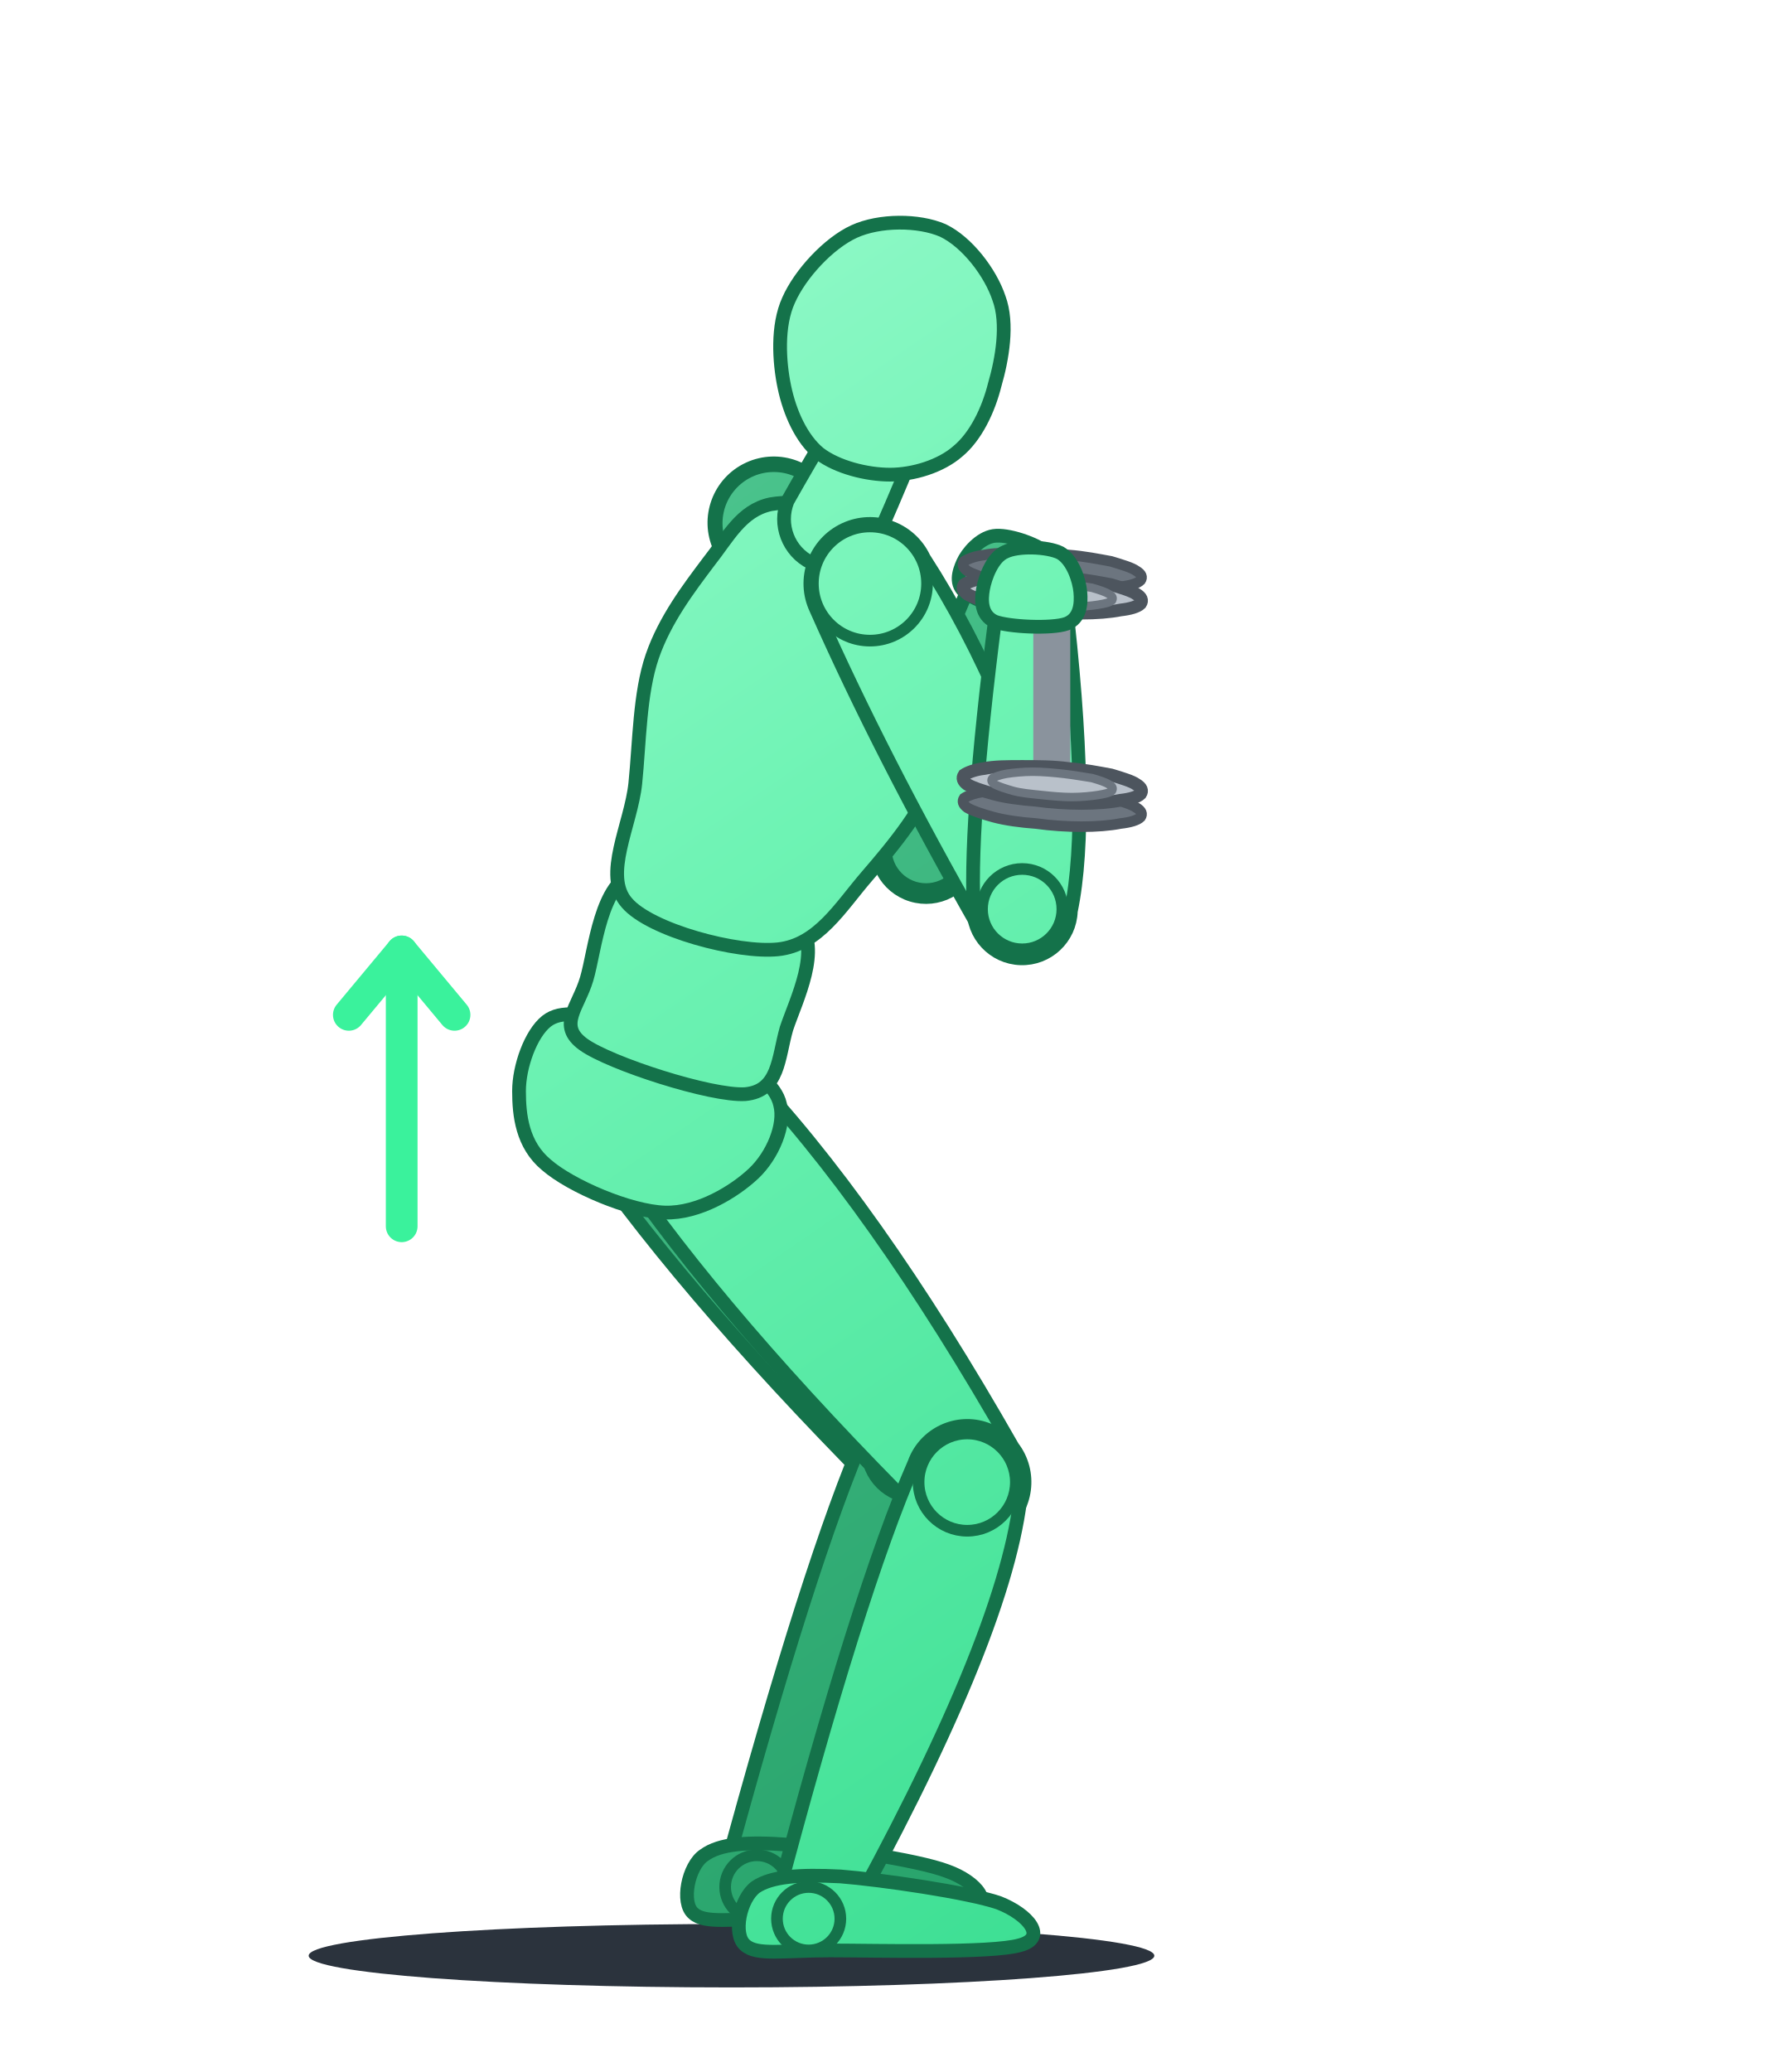
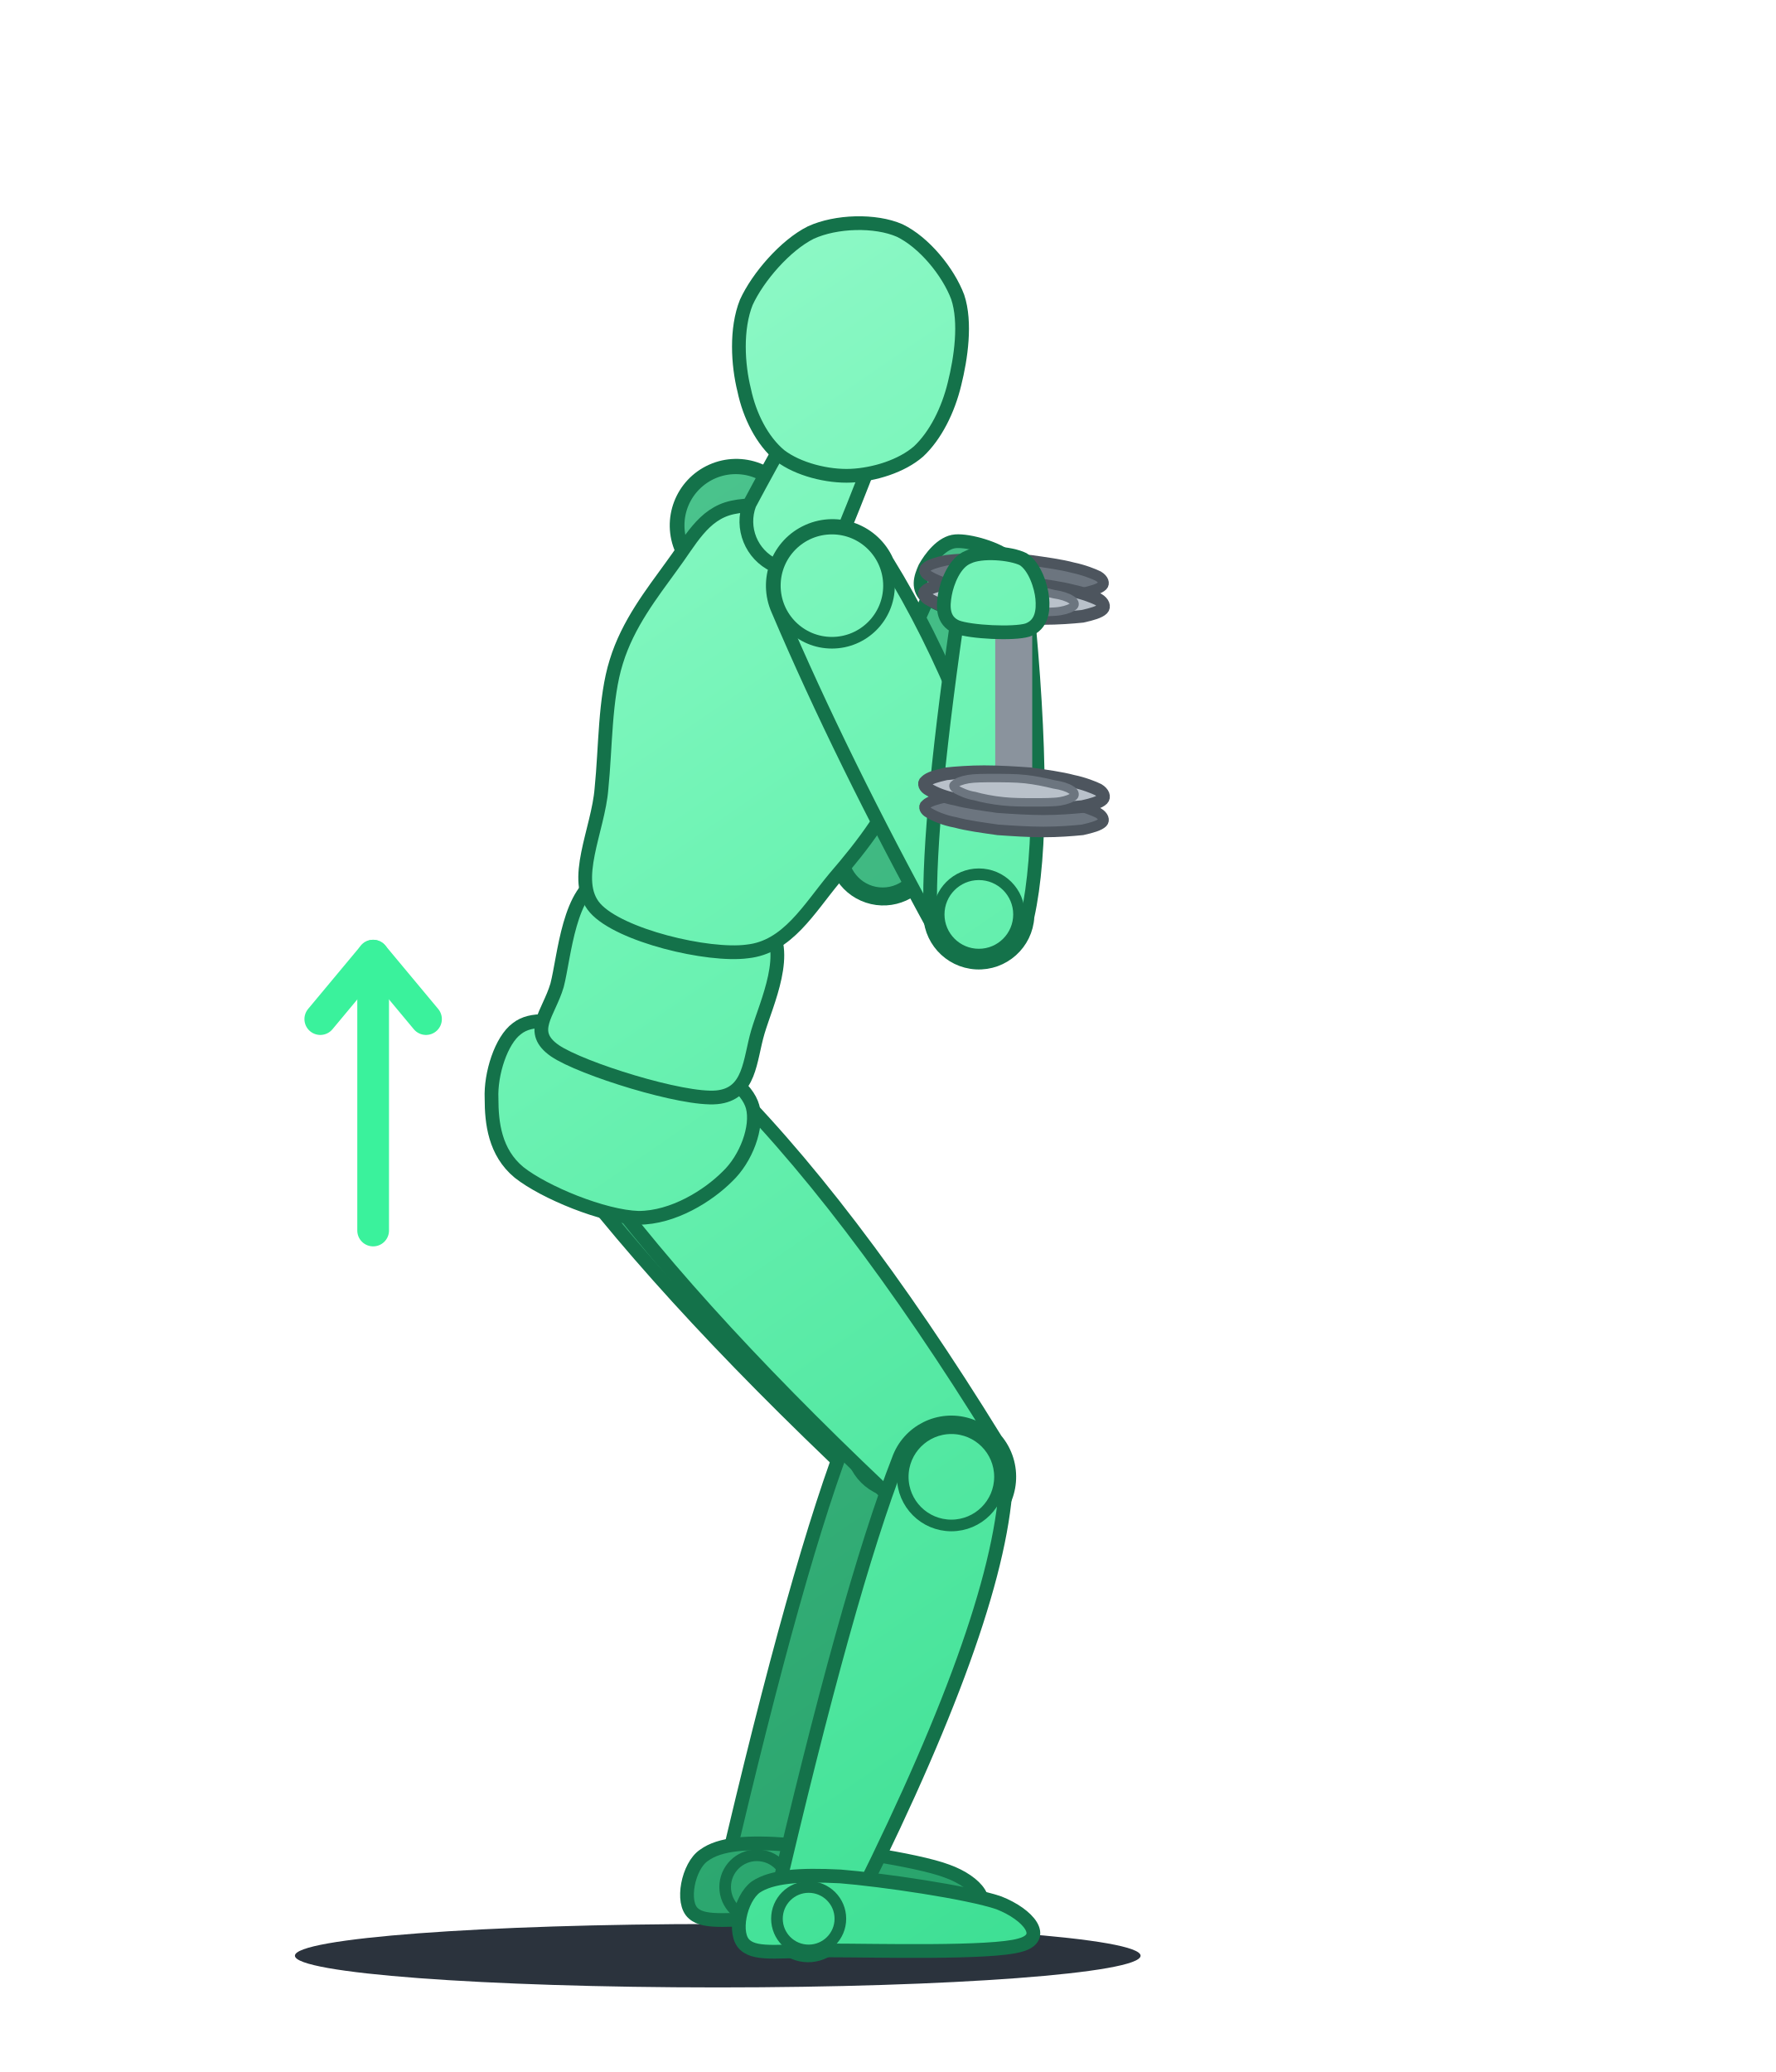
<svg xmlns="http://www.w3.org/2000/svg" class="guide-figure" viewBox="44 40 168 196" role="img" aria-label="Dumbbell goblet squat, Stand: Push through both feet to rise, keeping the dumbbell close to your chest.">
  <defs>
    <linearGradient id="goblet-squat-stand-mint" gradientUnits="userSpaceOnUse" x1="44" y1="40" x2="178.4" y2="236">
      <stop offset="0" stop-color="#b4ffdc" />
      <stop offset="0.45" stop-color="#6ef3b4" />
      <stop offset="1" stop-color="#2fd98a" />
    </linearGradient>
    <linearGradient id="goblet-squat-stand-far" gradientUnits="userSpaceOnUse" x1="44" y1="40" x2="178.4" y2="236">
      <stop offset="0" stop-color="#5fd6a0" />
      <stop offset="1" stop-color="#1e9a62" />
    </linearGradient>
  </defs>
-   <ellipse class="g-ground" cx="113.2" cy="225" rx="40" ry="3" fill="#2b333d" />
-   <path class="g-body" d="M98 146.8 Q107.8 161.4 126.5 180.3 A5.2 5.2 0 0 0 134.7 173.9 Q121.3 150.9 109 138.1 A7 7 0 0 0 98 146.8 Z" fill="url(#goblet-squat-stand-far)" stroke="#14724a" stroke-width="1.3" stroke-linejoin="round" />
-   <path class="g-body" d="M125.9 175.4 Q120.6 187.5 112.5 217.4 A3.2 3.2 0 0 0 118.6 219.6 Q133.6 192.3 135.3 178.8 A5 5 0 0 0 125.9 175.4 Z" fill="url(#goblet-squat-stand-far)" stroke="#14724a" stroke-width="1.3" stroke-linejoin="round" />
+   <ellipse class="g-ground" cx="111.9" cy="225" rx="40" ry="3" fill="#2b333d" />
+   <path class="g-body" d="M95.5 147.4 Q105.8 161.7 125.2 180 A5.2 5.2 0 0 0 133.1 173.3 Q119 150.7 106.2 138.4 A7 7 0 0 0 95.5 147.4 Z" fill="url(#goblet-squat-stand-far)" stroke="#14724a" stroke-width="1.3" stroke-linejoin="round" />
+   <path class="g-body" d="M124.4 175.1 Q119.5 187.4 112.5 217.5 A3.2 3.2 0 0 0 118.6 219.4 Q132.7 191.6 133.9 178.2 A5 5 0 0 0 124.4 175.1 Z" fill="url(#goblet-squat-stand-far)" stroke="#14724a" stroke-width="1.3" stroke-linejoin="round" />
  <path class="g-body" d="M110.6 215.5 C112.1 214.4 114.7 214.2 118.6 214.5 C122.4 214.7 130.7 215.9 133.6 217 C136.4 218 138.2 220.2 135.6 221 C132.9 221.7 121.9 221.5 117.6 221.5 C113.2 221.5 110.7 222 109.6 221 C108.4 220 109.1 216.5 110.6 215.5 Z" fill="url(#goblet-squat-stand-far)" stroke="#14724a" stroke-width="1.3" stroke-linejoin="round" />
  <circle class="g-joint" cx="115.6" cy="218.5" r="3" fill="url(#goblet-squat-stand-far)" stroke="#14724a" stroke-width="1.1" />
-   <circle class="g-joint" cx="130.6" cy="177.1" r="4.6" fill="url(#goblet-squat-stand-far)" stroke="#14724a" stroke-width="1.1" />
-   <path class="g-body" d="M112.1 91.8 Q118.3 105.8 127.6 122.2 A4.4 4.4 0 0 0 135.6 118.4 Q130.7 100.1 122.3 87.1 A5.6 5.6 0 0 0 112.1 91.8 Z" fill="url(#goblet-squat-stand-far)" stroke="#14724a" stroke-width="1.3" stroke-linejoin="round" />
-   <circle class="g-joint" cx="117.2" cy="89.5" r="5.4" fill="url(#goblet-squat-stand-far)" stroke="#14724a" stroke-width="1.1" />
-   <path class="g-body" d="M136 121.6 Q139.9 114.4 142.5 95.5 A3.1 3.1 0 0 0 136.5 93.6 Q128.9 111 127.2 118.9 A4.6 4.6 0 0 0 136 121.6 Z" fill="url(#goblet-squat-stand-far)" stroke="#14724a" stroke-width="1.3" stroke-linejoin="round" />
-   <circle class="g-joint" cx="131.6" cy="120.3" r="3.8" fill="url(#goblet-squat-stand-far)" stroke="#14724a" stroke-width="1.1" />
-   <path class="g-body" d="M143.9 95.9 C144.1 94.9 143.9 93.1 142.9 92.2 C141.9 91.4 139.3 90.5 138 90.7 C136.7 90.9 135.5 92.3 135.1 93.2 C134.7 94.1 134.3 95.3 135.4 96.1 C136.6 97 140.5 98.2 141.9 98.1 C143.4 98.1 143.7 96.9 143.9 95.9 Z" fill="url(#goblet-squat-stand-far)" stroke="#14724a" stroke-width="1.3" stroke-linejoin="round" />
-   <path class="g-body" d="M102.5 150.1 Q112.4 164.7 131.2 183.5 A5.4 5.4 0 0 0 139.8 176.9 Q126.6 153.7 114.3 140.9 A7.5 7.5 0 0 0 102.5 150.1 Z" fill="url(#goblet-squat-stand-mint)" stroke="#14724a" stroke-width="1.3" stroke-linejoin="round" />
-   <path class="g-body" d="M130.5 178.4 Q125.2 190.5 117.3 220.4 A3.4 3.4 0 0 0 123.6 222.7 Q138.8 195.4 140.5 182 A5.3 5.3 0 0 0 130.5 178.4 Z" fill="url(#goblet-squat-stand-mint)" stroke="#14724a" stroke-width="1.3" stroke-linejoin="round" />
+   <circle class="g-joint" cx="129.1" cy="176.6" r="4.6" fill="url(#goblet-squat-stand-far)" stroke="#14724a" stroke-width="1.1" />
+   <path class="g-body" d="M108.5 92 Q114.5 106.1 123.5 122.5 A4.4 4.4 0 0 0 131.5 119 Q126.9 100.5 118.8 87.4 A5.6 5.6 0 0 0 108.5 92 Z" fill="url(#goblet-squat-stand-far)" stroke="#14724a" stroke-width="1.3" stroke-linejoin="round" />
+   <circle class="g-joint" cx="113.6" cy="89.7" r="5.4" fill="url(#goblet-squat-stand-far)" stroke="#14724a" stroke-width="1.1" />
+   <path class="g-body" d="M131.8 122.2 Q135.9 115 138.8 96.1 A3.1 3.1 0 0 0 132.9 94.1 Q125 111.4 123.1 119.3 A4.6 4.6 0 0 0 131.8 122.2 Z" fill="url(#goblet-squat-stand-far)" stroke="#14724a" stroke-width="1.3" stroke-linejoin="round" />
+   <circle class="g-joint" cx="127.5" cy="120.7" r="3.8" fill="url(#goblet-squat-stand-far)" stroke="#14724a" stroke-width="1.1" />
+   <path class="g-body" d="M140.3 96.5 C140.4 95.5 140.3 93.7 139.4 92.8 C138.4 91.9 135.7 91.1 134.4 91.2 C133.1 91.3 132 92.8 131.5 93.7 C131.1 94.6 130.7 95.7 131.8 96.6 C132.9 97.4 136.9 98.7 138.3 98.7 C139.7 98.7 140.1 97.5 140.3 96.5 Z" fill="url(#goblet-squat-stand-far)" stroke="#14724a" stroke-width="1.3" stroke-linejoin="round" />
+   <path class="g-body" d="M100 150.8 Q110.4 165 129.9 183.2 A5.4 5.4 0 0 0 138.2 176.2 Q124.2 153.5 111.5 141.2 A7.5 7.5 0 0 0 100 150.8 Z" fill="url(#goblet-squat-stand-mint)" stroke="#14724a" stroke-width="1.3" stroke-linejoin="round" />
+   <path class="g-body" d="M129 178.1 Q124.2 190.4 117.2 220.5 A3.4 3.4 0 0 0 123.7 222.6 Q137.9 194.8 139.1 181.3 A5.3 5.3 0 0 0 129 178.1 Z" fill="url(#goblet-squat-stand-mint)" stroke="#14724a" stroke-width="1.3" stroke-linejoin="round" />
  <path class="g-body" d="M115.5 218.5 C117 217.5 119.6 217.3 123.5 217.5 C127.3 217.8 135.6 219 138.5 220 C141.3 221.1 143.1 223.3 140.5 224 C137.8 224.8 126.8 224.5 122.5 224.5 C118.1 224.5 115.6 225 114.5 224 C113.3 223 114 219.6 115.5 218.5 Z" fill="url(#goblet-squat-stand-mint)" stroke="#14724a" stroke-width="1.3" stroke-linejoin="round" />
  <circle class="g-joint" cx="120.5" cy="221.5" r="3" fill="url(#goblet-squat-stand-mint)" stroke="#14724a" stroke-width="1.1" />
-   <circle class="g-joint" cx="135.5" cy="180.2" r="4.6" fill="url(#goblet-squat-stand-mint)" stroke="#14724a" stroke-width="1.1" />
-   <path class="g-body" d="M95.7 136.6 C94.2 137.8 93.1 140.9 93.1 143.2 C93.1 145.5 93.4 148.3 95.7 150.2 C98 152.2 103.6 154.6 106.9 154.7 C110.1 154.8 113.5 152.7 115.3 151 C117.1 149.3 118.3 146.4 117.8 144.5 C117.4 142.6 115.1 141 112.5 139.7 C109.9 138.4 104.8 137 102 136.5 C99.2 136 97.1 135.5 95.7 136.6 Z" fill="url(#goblet-squat-stand-mint)" stroke="#14724a" stroke-width="1.3" stroke-linejoin="round" />
-   <path class="g-body" d="M104.2 122.5 C100.8 123.4 100.3 129.9 99.5 132.6 C98.7 135.3 96.7 137 99.2 138.8 C101.7 140.6 111.3 143.7 114.5 143.5 C117.7 143.2 117.6 140.1 118.4 137.3 C119.3 134.6 121.8 129.7 119.5 127.2 C117.1 124.7 107.5 121.6 104.2 122.5 Z" fill="url(#goblet-squat-stand-mint)" stroke="#14724a" stroke-width="1.3" stroke-linejoin="round" />
-   <path class="g-body" d="M111 93.2 C109.2 95.6 106.9 98.6 105.7 102.1 C104.5 105.6 104.5 110.2 104.1 114.1 C103.7 118 101 122.8 103.3 125.4 C105.5 128 113.8 130.2 117.6 129.8 C121.4 129.4 123.5 125.8 126 122.9 C128.5 120 131.6 116.3 132.8 112.5 C134.1 108.7 134.3 103.9 133.5 100.1 C132.6 96.4 130.5 92 127.7 90 C124.9 87.9 119.7 87.2 116.9 87.7 C114.1 88.3 112.9 90.8 111 93.2 Z" fill="url(#goblet-squat-stand-mint)" stroke="#14724a" stroke-width="1.3" stroke-linejoin="round" />
-   <path class="g-body" d="M126.7 91.5 Q128.2 88.2 130.3 83.1 A4 4 0 0 0 123.1 79.5 Q120.3 84.2 118.5 87.4 A4.6 4.6 0 0 0 126.7 91.5 Z" fill="url(#goblet-squat-stand-mint)" stroke="#14724a" stroke-width="1.3" stroke-linejoin="round" />
-   <path class="g-body" d="M118.2 76.6 C117.7 74.2 117.5 70.8 118.6 68.4 C119.7 65.9 122.4 63 124.8 61.9 C127.2 60.8 130.9 60.8 133.2 61.8 C135.5 62.9 137.7 65.8 138.5 68.2 C139.4 70.6 138.8 74 138.1 76.4 C137.5 78.8 136.3 81.3 134.6 82.7 C133 84.1 130.4 84.9 128.2 84.9 C126 84.9 123.2 84.2 121.5 82.9 C119.8 81.5 118.7 79 118.2 76.6 Z" fill="url(#goblet-squat-stand-mint)" stroke="#14724a" stroke-width="1.3" stroke-linejoin="round" />
-   <path class="g-body" d="M121.2 97.6 Q127.4 111.6 136.7 127.9 A4.4 4.4 0 0 0 144.7 124.2 Q139.8 105.8 131.4 92.8 A5.6 5.6 0 0 0 121.2 97.6 Z" fill="url(#goblet-squat-stand-mint)" stroke="#14724a" stroke-width="1.3" stroke-linejoin="round" />
-   <circle class="g-joint" cx="126.3" cy="95.2" r="5.4" fill="url(#goblet-squat-stand-mint)" stroke="#14724a" stroke-width="1.1" />
-   <path class="g-body" d="M145.3 126.2 Q147.2 117.2 144.7 96 A3.1 3.1 0 0 0 138.5 95.8 Q135.7 116.8 136.1 125.9 A4.6 4.6 0 0 0 145.3 126.2 Z" fill="url(#goblet-squat-stand-mint)" stroke="#14724a" stroke-width="1.3" stroke-linejoin="round" />
-   <circle class="g-joint" cx="140.7" cy="126" r="3.8" fill="url(#goblet-squat-stand-mint)" stroke="#14724a" stroke-width="1.1" />
+   <circle class="g-joint" cx="134" cy="179.7" r="4.6" fill="url(#goblet-squat-stand-mint)" stroke="#14724a" stroke-width="1.1" />
+   <path class="g-body" d="M92.9 137.3 C91.4 138.4 90.4 141.6 90.5 143.9 C90.5 146.2 90.8 149 93.1 150.9 C95.5 152.8 101.1 155.1 104.4 155.2 C107.7 155.2 111 153.1 112.8 151.3 C114.6 149.6 115.7 146.6 115.2 144.7 C114.7 142.9 112.4 141.3 109.8 140.1 C107.1 138.8 102 137.5 99.2 137 C96.4 136.6 94.3 136.2 92.9 137.3 Z" fill="url(#goblet-squat-stand-mint)" stroke="#14724a" stroke-width="1.3" stroke-linejoin="round" />
+   <path class="g-body" d="M101.1 123 C97.8 124 97.4 130.5 96.7 133.2 C95.9 135.9 93.9 137.6 96.5 139.4 C99 141.1 108.6 144.1 111.8 143.8 C115 143.5 114.9 140.3 115.7 137.6 C116.5 134.9 118.9 129.9 116.5 127.4 C114.1 125 104.4 122.1 101.1 123 Z" fill="url(#goblet-squat-stand-mint)" stroke="#14724a" stroke-width="1.3" stroke-linejoin="round" />
+   <path class="g-body" d="M107.5 93.6 C105.7 96.1 103.4 99 102.3 102.6 C101.2 106.1 101.3 110.7 100.9 114.6 C100.6 118.5 98 123.3 100.3 125.9 C102.6 128.5 111 130.5 114.7 130 C118.5 129.6 120.5 126 123 123 C125.5 120.1 128.5 116.3 129.6 112.5 C130.8 108.6 131 103.8 130.1 100.1 C129.1 96.4 126.9 92.1 124.1 90.1 C121.3 88.1 116 87.4 113.3 88 C110.5 88.6 109.3 91.2 107.5 93.6 Z" fill="url(#goblet-squat-stand-mint)" stroke="#14724a" stroke-width="1.3" stroke-linejoin="round" />
+   <path class="g-body" d="M123.2 91.6 Q124.6 88.3 126.6 83.1 A4 4 0 0 0 119.3 79.7 Q116.6 84.5 114.9 87.7 A4.6 4.6 0 0 0 123.2 91.6 Z" fill="url(#goblet-squat-stand-mint)" stroke="#14724a" stroke-width="1.3" stroke-linejoin="round" />
+   <path class="g-body" d="M114.4 76.9 C113.8 74.5 113.6 71.1 114.6 68.6 C115.7 66.2 118.3 63.2 120.7 62 C123.1 60.9 126.8 60.8 129.1 61.8 C131.4 62.9 133.7 65.7 134.6 68.1 C135.4 70.5 134.9 73.9 134.3 76.3 C133.7 78.8 132.5 81.2 130.9 82.7 C129.3 84.1 126.7 84.9 124.5 85 C122.3 85.1 119.5 84.4 117.8 83.1 C116.1 81.7 114.9 79.3 114.4 76.9 Z" fill="url(#goblet-squat-stand-mint)" stroke="#14724a" stroke-width="1.3" stroke-linejoin="round" />
+   <path class="g-body" d="M117.6 97.7 Q123.6 111.8 132.6 128.2 A4.4 4.4 0 0 0 140.6 124.7 Q136 106.2 127.9 93.1 A5.6 5.6 0 0 0 117.6 97.7 Z" fill="url(#goblet-squat-stand-mint)" stroke="#14724a" stroke-width="1.3" stroke-linejoin="round" />
+   <circle class="g-joint" cx="122.7" cy="95.4" r="5.4" fill="url(#goblet-squat-stand-mint)" stroke="#14724a" stroke-width="1.1" />
+   <path class="g-body" d="M141.2 126.7 Q143.2 117.7 141.1 96.6 A3.1 3.1 0 0 0 134.9 96.3 Q131.8 117.2 132 126.2 A4.6 4.6 0 0 0 141.2 126.7 Z" fill="url(#goblet-squat-stand-mint)" stroke="#14724a" stroke-width="1.3" stroke-linejoin="round" />
+   <circle class="g-joint" cx="136.6" cy="126.5" r="3.8" fill="url(#goblet-squat-stand-mint)" stroke="#14724a" stroke-width="1.1" />
  <g class="g-dumbbell">
-     <path class="g-metal" d="M140.7 92.3 C139.4 92.3 138 92.3 137.1 92.5 C136.2 92.6 135.5 92.9 135.2 93.1 C135 93.4 135.1 93.7 135.5 94 C136 94.3 136.9 94.6 138 94.9 C139.1 95.2 140.6 95.4 142 95.5 C143.4 95.7 145 95.8 146.3 95.8 C147.7 95.8 149 95.7 150 95.5 C150.9 95.4 151.6 95.2 151.9 94.9 C152.1 94.6 152 94.3 151.5 94 C151.1 93.7 150.1 93.4 149.1 93.1 C148 92.9 146.5 92.6 145.1 92.5 C143.7 92.3 142.1 92.3 140.7 92.3 Z" fill="#6c757f" stroke="#4d555e" stroke-width="1" />
-     <path class="g-metal" d="M140.7 94.5 C139.4 94.5 138 94.5 137.1 94.7 C136.2 94.8 135.5 95.1 135.2 95.3 C135 95.6 135.1 95.9 135.5 96.2 C136 96.5 136.9 96.8 138 97.1 C139.1 97.4 140.6 97.6 142 97.7 C143.4 97.9 145 98 146.3 98 C147.7 98 149 97.9 150 97.7 C150.9 97.6 151.6 97.4 151.9 97.1 C152.1 96.8 152 96.5 151.5 96.2 C151.1 95.9 150.1 95.6 149.1 95.3 C148 95.1 146.5 94.8 145.1 94.7 C143.7 94.5 142.1 94.5 140.7 94.5 Z" fill="#b9c1ca" stroke="#4d555e" stroke-width="1.2" />
-     <path d="M141.7 95 C140.8 95 139.8 95.1 139.2 95.2 C138.6 95.3 138.1 95.5 137.9 95.6 C137.7 95.8 137.8 96 138.1 96.2 C138.5 96.4 139.1 96.6 139.8 96.8 C140.5 97 141.5 97.1 142.5 97.2 C143.4 97.3 144.5 97.4 145.4 97.4 C146.3 97.4 147.3 97.3 147.9 97.2 C148.5 97.1 149 97 149.2 96.8 C149.3 96.6 149.3 96.4 148.9 96.2 C148.6 96 148 95.8 147.3 95.6 C146.6 95.5 145.5 95.3 144.6 95.2 C143.7 95.1 142.6 95 141.7 95 Z" fill="none" stroke="#6c757f" stroke-width="0.8" />
-     <line class="g-handle" x1="143.5" y1="96.2" x2="143.5" y2="114.2" stroke="#8a939d" stroke-width="3.5" stroke-linecap="round" />
-     <path class="g-metal" d="M140.7 114.7 C139.4 114.7 138 114.7 137.1 114.9 C136.2 115 135.5 115.3 135.2 115.5 C135 115.8 135.1 116.1 135.5 116.4 C136 116.7 136.9 117 138 117.3 C139.1 117.6 140.6 117.8 142 117.9 C143.4 118.1 145 118.2 146.3 118.2 C147.7 118.2 149 118.1 150 117.9 C150.9 117.8 151.6 117.6 151.9 117.3 C152.1 117 152 116.7 151.5 116.4 C151.1 116.1 150.1 115.8 149.1 115.5 C148 115.3 146.5 115 145.1 114.9 C143.7 114.7 142.1 114.7 140.7 114.7 Z" fill="#6c757f" stroke="#4d555e" stroke-width="1" />
-     <path class="g-metal" d="M140.7 112.5 C139.4 112.5 138 112.5 137.1 112.7 C136.2 112.8 135.5 113.1 135.2 113.3 C135 113.6 135.1 113.9 135.5 114.2 C136 114.5 136.9 114.8 138 115.1 C139.1 115.4 140.6 115.6 142 115.7 C143.4 115.9 145 116 146.3 116 C147.7 116 149 115.9 150 115.7 C150.9 115.6 151.6 115.4 151.9 115.1 C152.1 114.8 152 114.5 151.5 114.2 C151.1 113.9 150.1 113.6 149.1 113.3 C148 113.1 146.5 112.8 145.1 112.7 C143.7 112.5 142.1 112.5 140.7 112.5 Z" fill="#b9c1ca" stroke="#4d555e" stroke-width="1.2" />
-     <path d="M141.7 113 C140.8 113 139.8 113.1 139.2 113.2 C138.6 113.3 138.1 113.5 137.9 113.6 C137.7 113.8 137.8 114 138.1 114.2 C138.5 114.4 139.1 114.6 139.8 114.8 C140.5 115 141.5 115.1 142.5 115.2 C143.4 115.3 144.5 115.4 145.4 115.4 C146.3 115.4 147.3 115.3 147.9 115.2 C148.5 115.1 149 115 149.2 114.8 C149.3 114.6 149.3 114.4 148.9 114.2 C148.6 114 148 113.8 147.3 113.6 C146.6 113.5 145.5 113.3 144.6 113.2 C143.7 113.1 142.6 113 141.7 113 Z" fill="none" stroke="#6c757f" stroke-width="0.8" />
+     <path class="g-metal" d="M137.1 92.8 C135.8 92.8 134.4 92.9 133.5 93 C132.6 93.2 131.9 93.4 131.6 93.7 C131.3 93.9 131.5 94.3 131.9 94.5 C132.4 94.8 133.3 95.2 134.4 95.4 C135.5 95.7 137 95.9 138.4 96.1 C139.8 96.2 141.4 96.3 142.7 96.3 C144.1 96.3 145.4 96.2 146.4 96.1 C147.3 95.9 148 95.7 148.3 95.4 C148.5 95.2 148.4 94.8 147.9 94.5 C147.5 94.3 146.5 93.9 145.5 93.7 C144.4 93.4 142.9 93.2 141.5 93 C140.1 92.9 138.5 92.8 137.1 92.8 Z" fill="#6c757f" stroke="#4d555e" stroke-width="1" />
+     <path class="g-metal" d="M137.1 95 C135.8 95 134.4 95.1 133.5 95.2 C132.6 95.4 131.9 95.6 131.6 95.9 C131.3 96.1 131.5 96.5 131.9 96.7 C132.4 97 133.3 97.4 134.4 97.6 C135.5 97.9 137 98.1 138.4 98.3 C139.8 98.4 141.4 98.5 142.7 98.5 C144.1 98.5 145.4 98.4 146.4 98.3 C147.3 98.1 148 97.9 148.3 97.6 C148.5 97.4 148.4 97 147.9 96.7 C147.5 96.5 146.5 96.1 145.5 95.9 C144.4 95.6 142.9 95.4 141.5 95.2 C140.1 95.1 138.5 95 137.1 95 Z" fill="#b9c1ca" stroke="#4d555e" stroke-width="1.2" />
+     <path d="M138 95.6 C137.1 95.6 136.2 95.6 135.6 95.7 C135 95.8 134.5 96 134.3 96.2 C134.1 96.3 134.2 96.5 134.5 96.7 C134.9 96.9 135.5 97.2 136.2 97.3 C136.9 97.5 137.9 97.7 138.9 97.8 C139.8 97.9 140.9 97.9 141.8 97.9 C142.7 97.9 143.7 97.9 144.3 97.8 C144.9 97.7 145.4 97.5 145.6 97.3 C145.7 97.2 145.7 96.9 145.3 96.7 C145 96.5 144.4 96.3 143.7 96.2 C142.9 96 141.9 95.8 141 95.7 C140.1 95.6 138.9 95.6 138 95.6 Z" fill="none" stroke="#6c757f" stroke-width="0.8" />
+     <line class="g-handle" x1="139.9" y1="96.7" x2="139.9" y2="114.7" stroke="#8a939d" stroke-width="3.5" stroke-linecap="round" />
+     <path class="g-metal" d="M137.1 115.2 C135.8 115.2 134.4 115.3 133.5 115.4 C132.6 115.6 131.9 115.8 131.6 116.1 C131.3 116.3 131.5 116.7 131.9 116.9 C132.4 117.2 133.3 117.6 134.4 117.8 C135.5 118.1 137 118.3 138.4 118.5 C139.8 118.6 141.4 118.7 142.7 118.7 C144.1 118.7 145.4 118.6 146.4 118.5 C147.3 118.3 148 118.1 148.3 117.8 C148.5 117.6 148.4 117.2 147.9 116.9 C147.5 116.7 146.5 116.3 145.5 116.1 C144.4 115.8 142.9 115.6 141.5 115.4 C140.1 115.3 138.5 115.2 137.1 115.2 Z" fill="#6c757f" stroke="#4d555e" stroke-width="1" />
+     <path class="g-metal" d="M137.1 113 C135.8 113 134.4 113.1 133.5 113.2 C132.6 113.4 131.9 113.6 131.6 113.9 C131.3 114.1 131.5 114.5 131.9 114.7 C132.4 115 133.3 115.4 134.4 115.6 C135.5 115.9 137 116.1 138.4 116.3 C139.8 116.4 141.4 116.5 142.7 116.5 C144.1 116.5 145.4 116.4 146.4 116.3 C147.3 116.1 148 115.9 148.3 115.6 C148.5 115.4 148.4 115 147.9 114.7 C147.5 114.5 146.5 114.1 145.5 113.9 C144.4 113.6 142.9 113.4 141.5 113.2 C140.1 113.1 138.5 113 137.1 113 Z" fill="#b9c1ca" stroke="#4d555e" stroke-width="1.2" />
+     <path d="M138 113.6 C137.1 113.6 136.2 113.6 135.6 113.7 C135 113.8 134.5 114 134.3 114.2 C134.1 114.3 134.2 114.5 134.5 114.7 C134.9 114.9 135.5 115.2 136.2 115.3 C136.9 115.5 137.9 115.7 138.9 115.8 C139.8 115.9 140.9 115.9 141.8 115.9 C142.7 115.9 143.7 115.9 144.3 115.8 C144.9 115.7 145.4 115.5 145.6 115.3 C145.7 115.2 145.7 114.9 145.3 114.7 C145 114.5 144.4 114.3 143.7 114.2 C142.9 114 141.9 113.8 141 113.7 C140.1 113.6 138.9 113.6 138 113.6 Z" fill="none" stroke="#6c757f" stroke-width="0.8" />
  </g>
-   <path class="g-body" d="M146.2 96 C146.1 94.9 145.5 93 144.3 92.3 C143.1 91.7 140.3 91.6 139.1 92.2 C137.9 92.7 137.2 94.6 137 95.7 C136.8 96.8 136.8 98.2 138.1 98.8 C139.4 99.3 143.5 99.5 144.9 99 C146.2 98.5 146.3 97.1 146.2 96 Z" fill="url(#goblet-squat-stand-mint)" stroke="#14724a" stroke-width="1.3" stroke-linejoin="round" />
+   <path class="g-body" d="M142.6 96.6 C142.5 95.5 141.9 93.6 140.8 92.9 C139.6 92.3 136.8 92.1 135.6 92.7 C134.3 93.2 133.6 95.1 133.4 96.2 C133.2 97.3 133.1 98.7 134.5 99.3 C135.8 99.8 139.9 100 141.2 99.6 C142.6 99.1 142.7 97.7 142.6 96.6 Z" fill="url(#goblet-squat-stand-mint)" stroke="#14724a" stroke-width="1.3" stroke-linejoin="round" />
  <g class="g-arrow" stroke="#3af29c">
-     <path d="M82 156 L82 130" fill="none" stroke-width="3" stroke-linecap="round" />
-     <path d="M77 136 L82 130 L87 136" fill="none" stroke-width="3" stroke-linecap="round" stroke-linejoin="round" />
+     <path d="M79.3 156.4 L79.3 130.4" fill="none" stroke-width="3" stroke-linecap="round" />
+     <path d="M74.3 136.4 L79.3 130.4 L84.3 136.4" fill="none" stroke-width="3" stroke-linecap="round" stroke-linejoin="round" />
  </g>
</svg>
